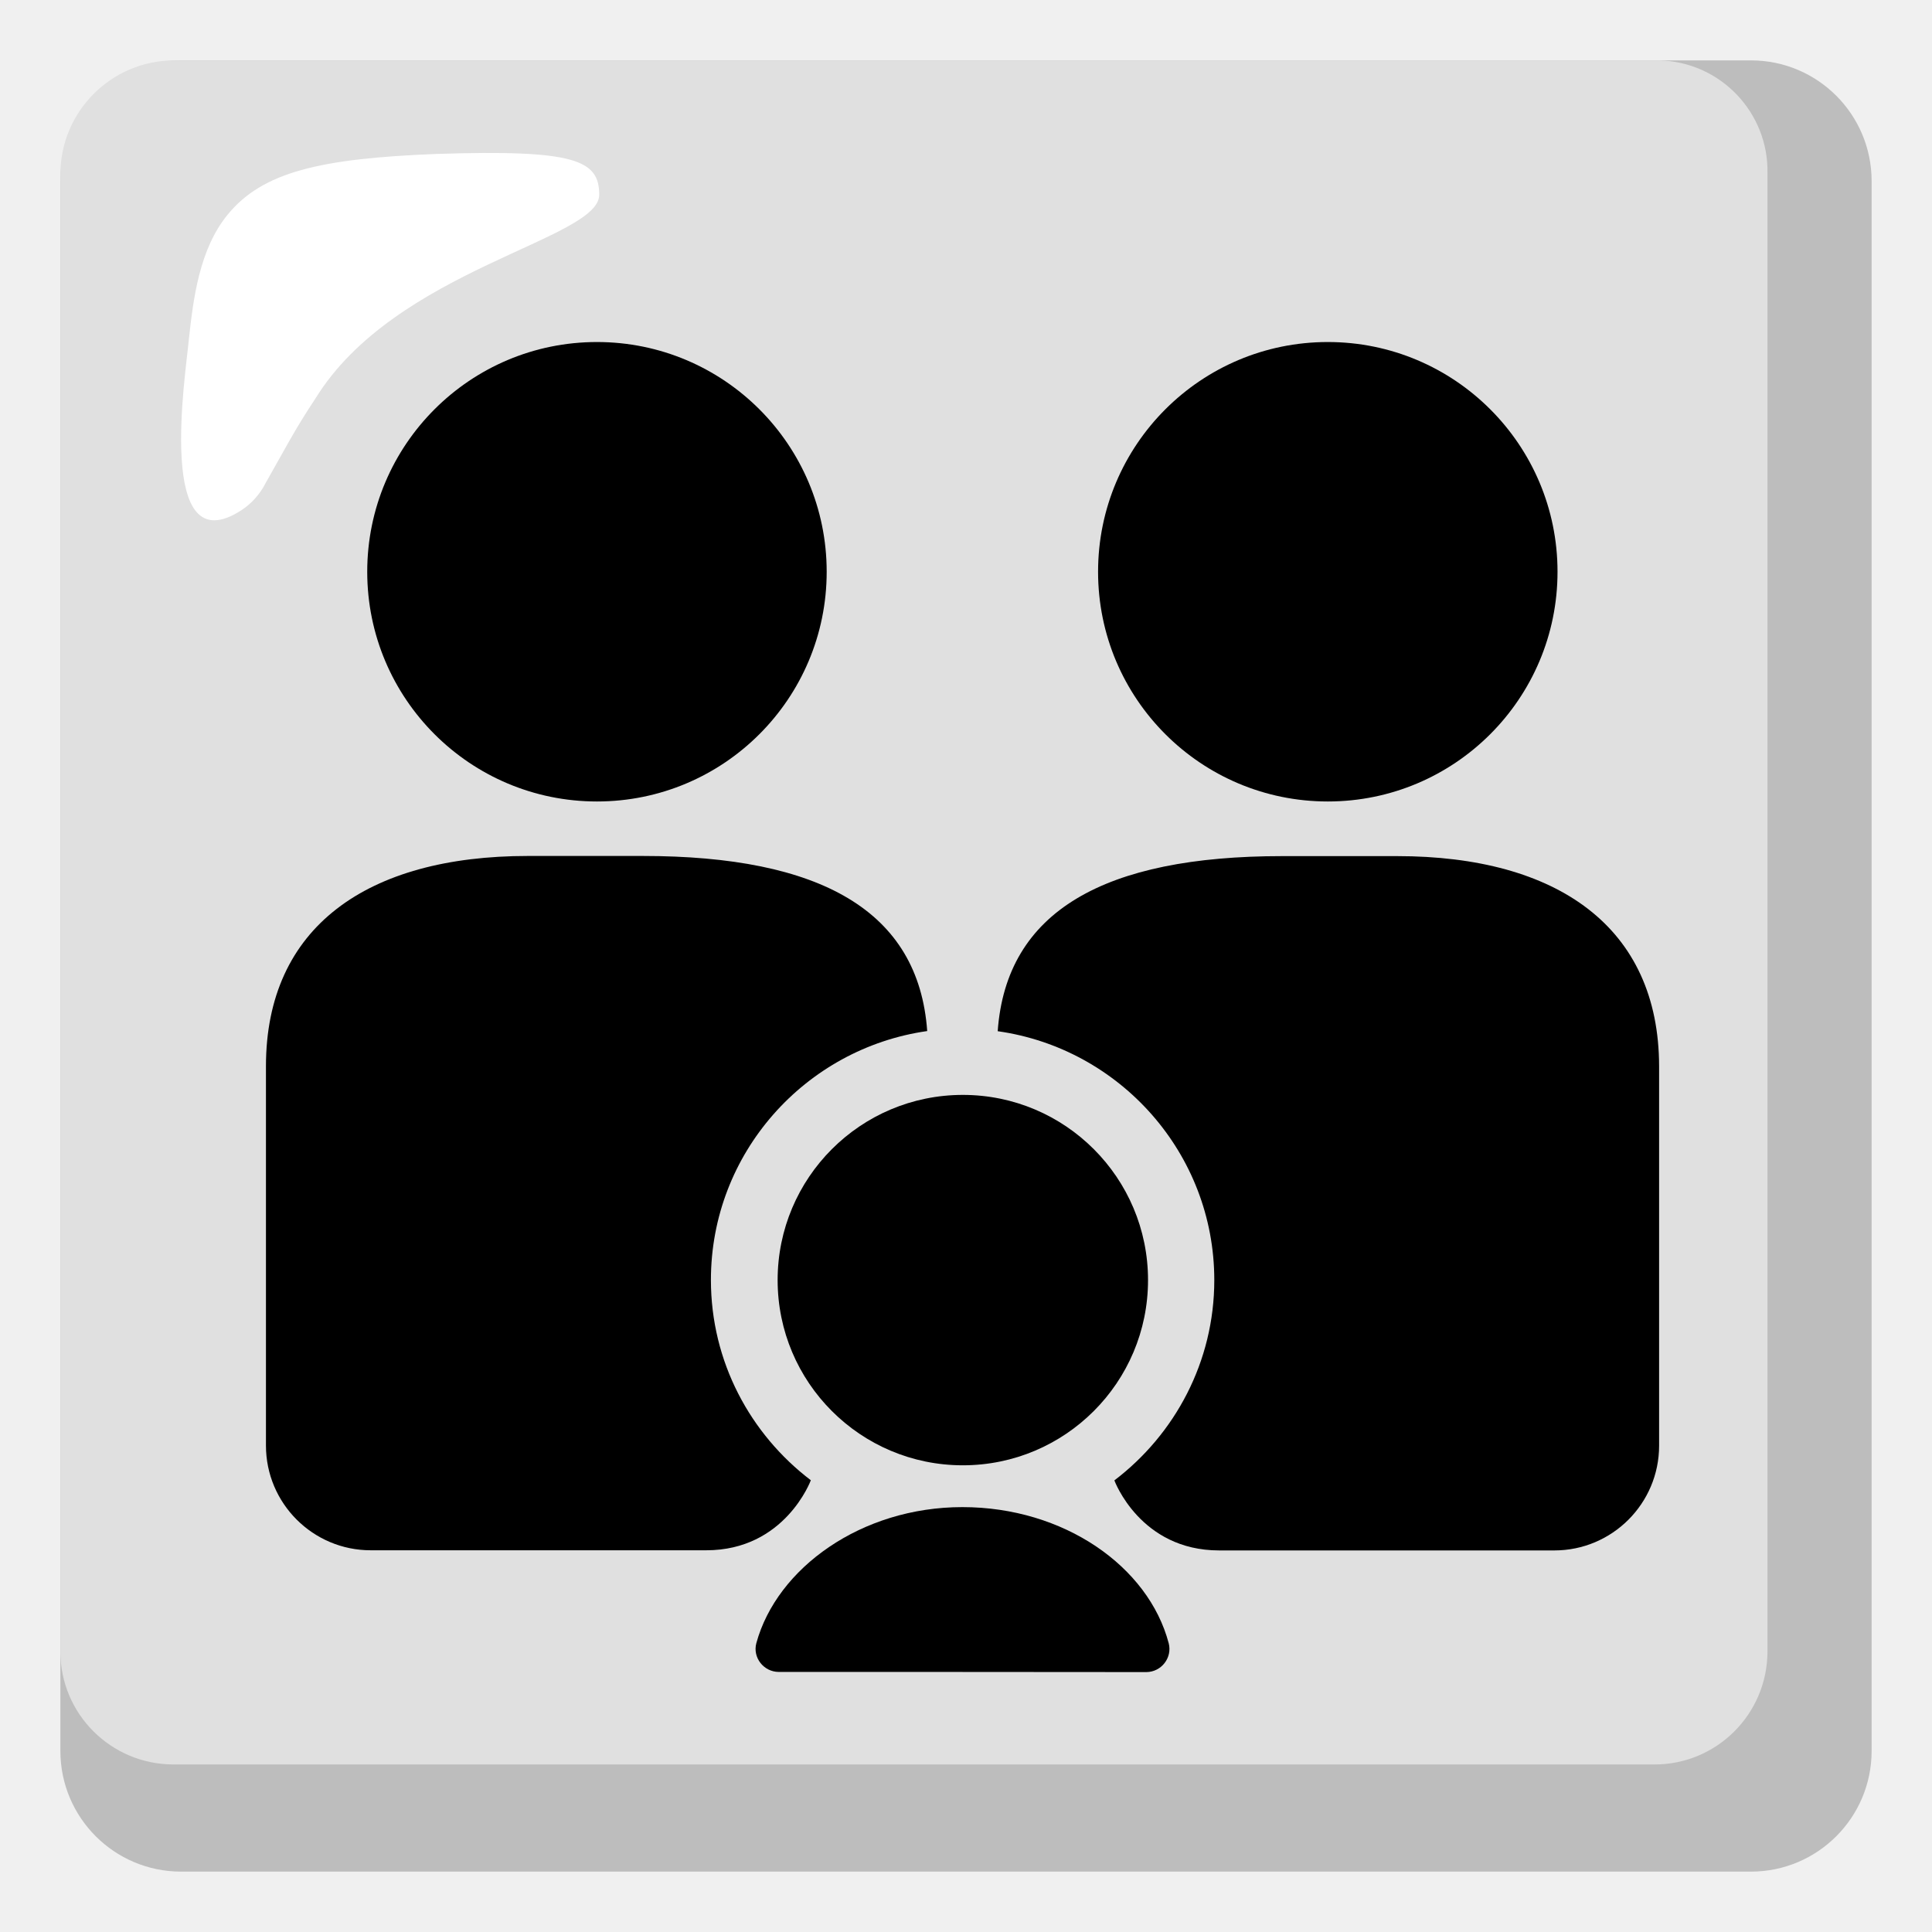
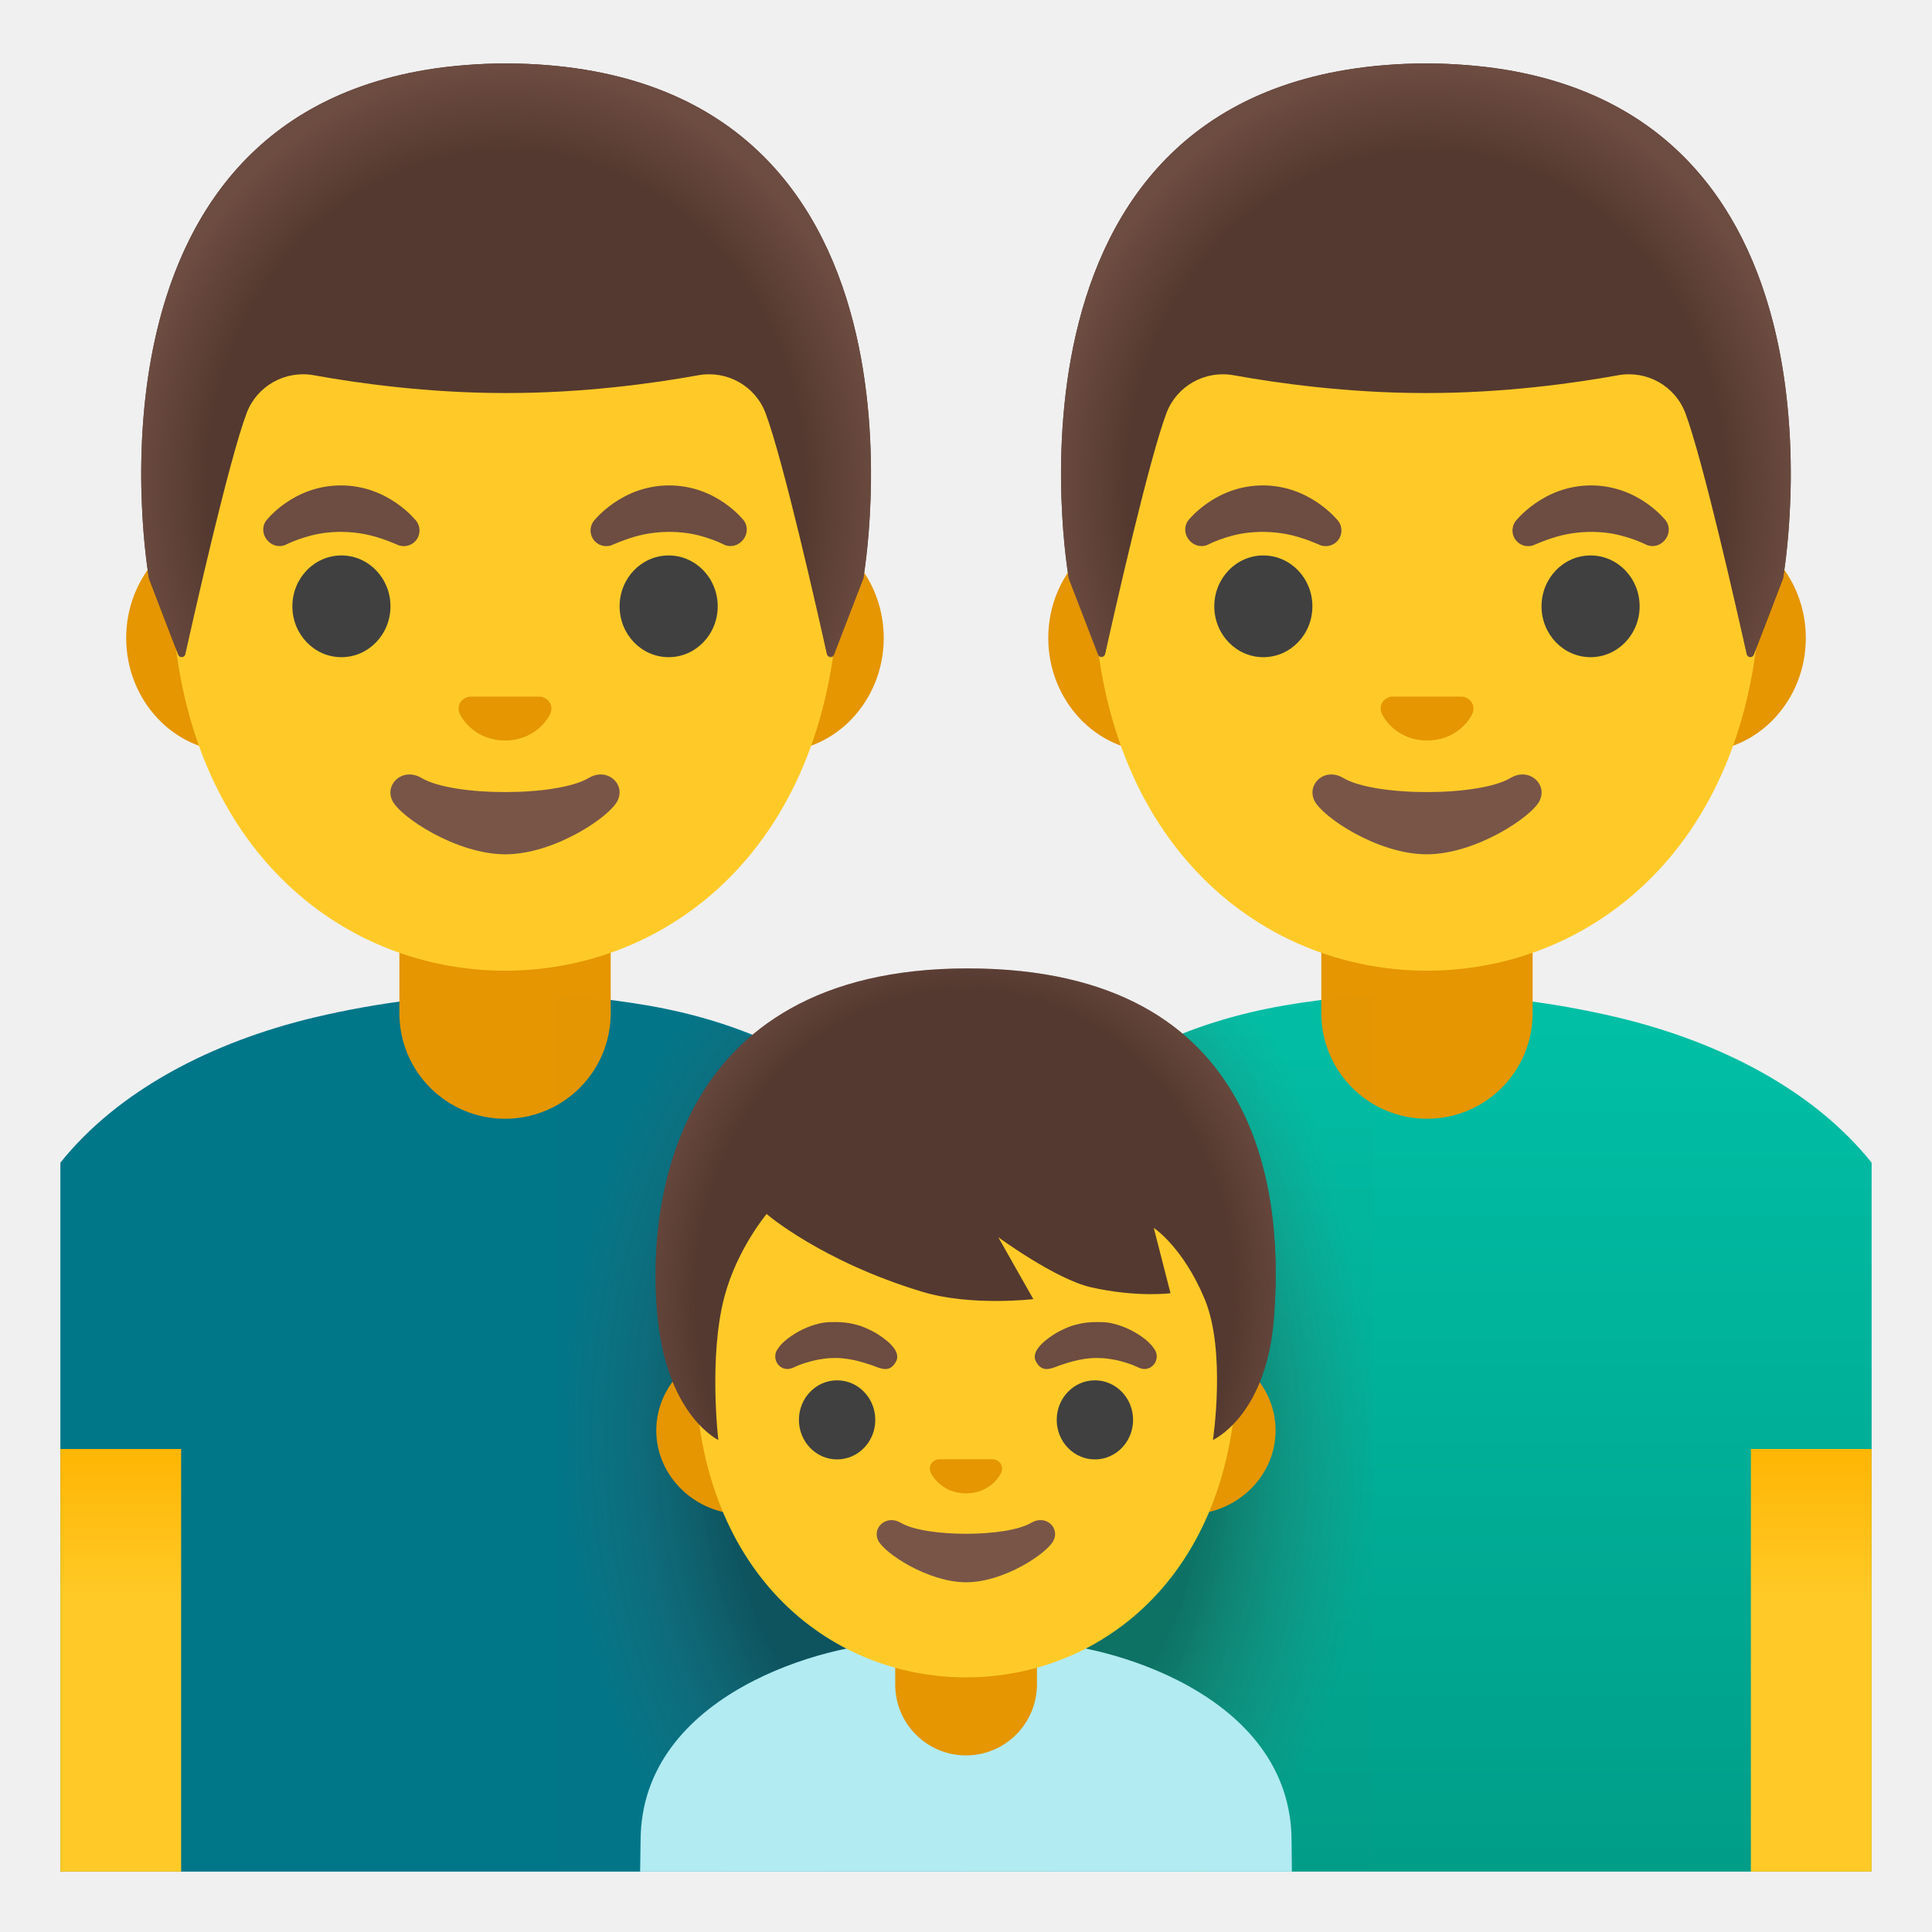
- <svg xmlns="http://www.w3.org/2000/svg" version="1.1" id="Layer_2_00000130633674388841849220000006974549230806050971_" x="0px" y="0px" viewBox="0 0 128 128" style="enable-background:new 0 0 128 128;" xml:space="preserve">
-   <g>
-     <path style="fill:#BDBDBD;" d="M116,4H12c-4.42,0-8,3.58-8,8v104c0,4.42,3.58,8,8,8h104c4.42,0,8-3.58,8-8V12   C124,7.58,120.42,4,116,4z" />
-     <path style="fill:#E0E0E0;" d="M109.7,4H11.5C7.37,4.03,4.03,7.37,4,11.5v97.9c-0.01,4.14,3.34,7.49,7.48,7.5c0.01,0,0.01,0,0.02,0   h98.1c4.14,0.01,7.49-3.34,7.5-7.48c0-0.01,0-0.01,0-0.02V11.5c0.09-4.05-3.13-7.41-7.18-7.5C109.85,4,109.77,4,109.7,4z" />
-     <path style="fill:#FFFFFF;" d="M39.7,12.9c0-2.3-1.6-3-10.8-2.7c-7.7,0.3-11.5,1.2-13.8,4c-1.9,2.3-2.3,5.6-2.6,8.4   c-0.2,2.2-2.2,14.9,3.5,11.2c0.68-0.45,1.23-1.07,1.6-1.8c1.2-2.1,1.9-3.5,3.3-5.6C26.2,17.8,39.7,15.9,39.7,12.9z" />
-     <g>
-       <path d="M53.72,98.07c-4.01-3.05-6.62-7.85-6.62-13.27c0-8.4,6.25-15.34,14.33-16.49c-0.57-7.97-7.08-11.6-18.85-11.6h-7.61    c-10.64,0-17.35,4.71-17.35,13.93v25.13c0,3.83,3.11,6.94,6.94,6.94h22.22h0C52.01,102.72,53.72,98.07,53.72,98.07z" />
-       <circle cx="39.55" cy="37.88" r="15.22" />
-       <path d="M92.56,56.72h-7.61c-11.77,0-18.28,3.64-18.85,11.6c8.09,1.14,14.35,8.09,14.35,16.49c0,5.41-2.61,10.22-6.62,13.27    c0,0,1.7,4.64,6.94,4.64h0h22.21c3.83,0,6.94-3.11,6.94-6.94V70.65C109.91,61.43,103.19,56.72,92.56,56.72z" />
-       <circle cx="87.97" cy="37.88" r="15.22" />
-       <circle cx="63.79" cy="84.81" r="12.27" />
-       <path d="M51.6,110.77c-1,0-1.75-0.95-1.49-1.91c1.36-4.97,6.95-9.01,13.65-9.01c6.73,0,12.33,3.93,13.67,9.02    c0.25,0.96-0.49,1.91-1.49,1.91C75.94,110.77,51.6,110.77,51.6,110.77z" />
-     </g>
+ <svg xmlns="http://www.w3.org/2000/svg" version="1.1" id="Layer_1" x="0px" y="0px" viewBox="0 0 128 128" style="enable-background:new 0 0 128 128;" xml:space="preserve">
+   <path id="shirt_2_" style="fill:#007689;" d="M42.94,66.62c-3.05-0.53-6.06-0.77-9.02-0.77c-4.52,0-8.91,0.57-13.06,1.55  C14.05,69.02,7.84,72.23,4,77.03v1.88v2.11V124h57h1.5H64V88.4C64,76.12,54.82,68.67,42.94,66.62z" />
+   <g id="neck_4_">
+     <path style="fill:#E59600;" d="M33.46,74.12L33.46,74.12c-3.87,0-7-3.13-7-7V60.7h14v6.42C40.46,70.99,37.33,74.12,33.46,74.12z" />
+   </g>
+   <g id="arm_1_">
+     <linearGradient id="SVGID_1_" gradientUnits="userSpaceOnUse" x1="8" y1="4.442" x2="8" y2="33.096" gradientTransform="matrix(1 0 0 -1 0 128)">
+       <stop offset="0.604" style="stop-color:#FFCA28" />
+       <stop offset="1" style="stop-color:#FFB300" />
+     </linearGradient>
+     <polygon style="fill:url(#SVGID_1_);" points="4,96 4,97 4,98 4,124 10.04,124 11,124 12,124 12,96  " />
+   </g>
+   <g id="ears_1_">
+     <path style="fill:#E59600;" d="M51.48,34.74H15.43c-3.89,0-7.07,3.39-7.07,7.53s3.18,7.53,7.07,7.53h36.05   c3.89,0,7.07-3.39,7.07-7.53S55.37,34.74,51.48,34.74z" />
+   </g>
+   <path id="head_3_" style="fill:#FFCA28;" d="M33.46,8.11L33.46,8.11L33.46,8.11c-11.48,0-22.11,12.28-22.11,29.94  c0,17.57,10.95,26.26,22.11,26.26s22.11-8.69,22.11-26.26C55.57,20.39,44.94,8.11,33.46,8.11z" />
+   <path id="mouth_3_" style="fill:#795548;" d="M39.01,51.54c-2.1,1.25-8.99,1.25-11.09,0c-1.21-0.72-2.44,0.38-1.94,1.48  c0.49,1.08,4.25,3.58,7.5,3.58s6.96-2.5,7.45-3.58C41.44,51.92,40.22,50.82,39.01,51.54z" />
+   <path id="nose_3_" style="fill:#E59600;" d="M36,46.2c-0.07-0.03-0.14-0.05-0.21-0.05h-4.67c-0.07,0.01-0.14,0.03-0.21,0.05  c-0.42,0.17-0.66,0.61-0.45,1.08c0.2,0.47,1.13,1.78,3,1.78c1.87,0,2.8-1.31,3-1.78C36.66,46.81,36.43,46.37,36,46.2z" />
+   <g id="eyes_3_">
+     <ellipse style="fill:#404040;" cx="22.62" cy="40.17" rx="3.25" ry="3.37" />
+     <ellipse style="fill:#404040;" cx="44.3" cy="40.17" rx="3.25" ry="3.37" />
+   </g>
+   <g id="eyebrows_3_">
+     <path style="fill:#6D4C41;" d="M17.62,34.51c0,0,1.78-2.35,4.97-2.35s5.01,2.38,5.01,2.38c0.33,0.47,0.23,1.11-0.24,1.45   c-0.28,0.2-0.63,0.24-0.94,0.14c0,0-0.97-0.44-1.88-0.66s-1.91-0.29-2.9-0.18c-1.5,0.17-2.73,0.81-2.73,0.81   C17.96,36.49,17.04,35.37,17.62,34.51z" />
+     <path style="fill:#6D4C41;" d="M49.3,34.51c0,0-1.78-2.35-4.97-2.35s-5.01,2.38-5.01,2.38c-0.33,0.47-0.23,1.11,0.24,1.45   c0.28,0.2,0.63,0.24,0.94,0.14c0,0,0.97-0.44,1.88-0.66s1.91-0.29,2.9-0.18C46.78,35.45,48,36.1,48,36.1   C48.96,36.49,49.87,35.37,49.3,34.51z" />
+   </g>
+   <g id="hairGroup">
+     <path id="hair_7_" style="fill:#543930;" d="M33.54,4.2L33.54,4.2c0,0-0.01,0-0.01,0s-0.01,0-0.01,0v0   C3.78,4.36,9.87,38.33,9.87,38.33s1.33,3.5,1.94,5.05c0.09,0.22,0.41,0.2,0.46-0.04c0.64-2.84,2.92-12.91,4.07-15.97   c0.68-1.8,2.55-2.85,4.45-2.51c2.91,0.53,7.56,1.18,12.68,1.18c0.02,0,0.04,0,0.06,0s0.04,0,0.06,0c5.12,0,9.76-0.65,12.68-1.18   c1.9-0.34,3.77,0.71,4.45,2.51c1.15,3.05,3.42,13.06,4.06,15.94c0.05,0.24,0.38,0.26,0.47,0.03l1.95-5.02   C57.19,38.33,63.28,4.36,33.54,4.2z" />
+     <radialGradient id="hairHighlights_1_" cx="33.529" cy="95.612" r="24.934" gradientTransform="matrix(1 0 0 -1.1282 0 140.2567)" gradientUnits="userSpaceOnUse">
+       <stop offset="0.794" style="stop-color:#6D4C41;stop-opacity:0" />
+       <stop offset="1" style="stop-color:#6D4C41" />
+     </radialGradient>
+     <path id="hairHighlights" style="fill:url(#hairHighlights_1_);" d="M57.19,38.33c0,0,6.09-33.97-23.65-34.13v0c0,0-0.01,0-0.01,0   h0c0,0-0.01,0-0.01,0l0,0c-0.46,0-0.92,0.01-1.36,0.03c-0.89,0.04-1.74,0.11-2.56,0.2c-0.01,0-0.02,0-0.02,0   c-0.06,0.01-0.11,0.02-0.17,0.02C4.36,7.61,9.87,38.33,9.87,38.33l1.95,5.03c0.09,0.22,0.41,0.2,0.46-0.03   c0.64-2.87,2.92-12.9,4.07-15.95c0.68-1.8,2.55-2.85,4.45-2.51c2.91,0.53,7.56,1.18,12.68,1.18c0.02,0,0.04,0,0.06,0s0.04,0,0.06,0   c5.12,0,9.76-0.65,12.68-1.18c1.9-0.34,3.77,0.71,4.45,2.51c1.15,3.07,3.44,13.15,4.07,15.98c0.05,0.23,0.37,0.26,0.46,0.03   C55.85,41.84,57.19,38.33,57.19,38.33z" />
+   </g>
+   <g id="shirt_5_">
+     <linearGradient id="SVGID_2_" gradientUnits="userSpaceOnUse" x1="-374" y1="4.703" x2="-374" y2="60.23" gradientTransform="matrix(-1 0 0 -1 -280.0001 128)">
+       <stop offset="0" style="stop-color:#009E89" />
+       <stop offset="1" style="stop-color:#00BFA5" />
+     </linearGradient>
+     <path style="fill:url(#SVGID_2_);" d="M85.06,66.62c3.05-0.53,6.06-0.77,9.02-0.77c4.53,0,8.91,0.57,13.06,1.55   c6.81,1.62,13.02,4.83,16.86,9.63v1.88v2.11V124H67h-1.5H64V88.4C64,76.12,73.18,68.67,85.06,66.62z" />
+   </g>
+   <g id="neck_6_">
+     <path style="fill:#E59600;" d="M94.54,74.12L94.54,74.12c3.87,0,7-3.13,7-7V60.7h-14v6.42C87.54,70.99,90.68,74.12,94.54,74.12z" />
+   </g>
+   <g id="arm_3_">
+     <linearGradient id="SVGID_3_" gradientUnits="userSpaceOnUse" x1="120" y1="4.442" x2="120" y2="33.096" gradientTransform="matrix(1 0 0 -1 0 128)">
+       <stop offset="0.604" style="stop-color:#FFCA28" />
+       <stop offset="1" style="stop-color:#FFB300" />
+     </linearGradient>
+     <polygon style="fill:url(#SVGID_3_);" points="124,96 124,97 124,98 124,124 117.96,124 117,124 116,124 116,96  " />
+   </g>
+   <g id="ears_6_">
+     <path style="fill:#E59600;" d="M76.52,34.74h36.05c3.89,0,7.07,3.39,7.07,7.53s-3.18,7.53-7.07,7.53H76.52   c-3.89,0-7.07-3.39-7.07-7.53S72.63,34.74,76.52,34.74z" />
+   </g>
+   <path id="head_4_" style="fill:#FFCA28;" d="M94.54,8.11L94.54,8.11L94.54,8.11c11.48,0,22.11,12.28,22.11,29.94  c0,17.57-10.95,26.26-22.11,26.26s-22.11-8.69-22.11-26.26C72.43,20.39,83.06,8.11,94.54,8.11z" />
+   <path id="mouth_5_" style="fill:#795548;" d="M88.99,51.54c2.1,1.25,8.99,1.25,11.09,0c1.21-0.72,2.44,0.38,1.94,1.48  c-0.49,1.08-4.25,3.58-7.5,3.58s-6.96-2.5-7.45-3.58C86.57,51.92,87.78,50.82,88.99,51.54z" />
+   <path id="nose_5_" style="fill:#E59600;" d="M92,46.2c0.07-0.03,0.14-0.05,0.21-0.05h4.67c0.07,0.01,0.14,0.03,0.21,0.05  c0.42,0.17,0.66,0.61,0.46,1.08c-0.2,0.47-1.13,1.78-3,1.78c-1.87,0-2.8-1.31-3-1.78C91.34,46.81,91.57,46.37,92,46.2z" />
+   <g id="eyes_5_">
+     <ellipse style="fill:#404040;" cx="105.38" cy="40.17" rx="3.25" ry="3.37" />
+     <ellipse style="fill:#404040;" cx="83.7" cy="40.17" rx="3.25" ry="3.37" />
+   </g>
+   <g id="eyebrows_5_">
+     <path style="fill:#6D4C41;" d="M110.38,34.51c0,0-1.79-2.35-4.97-2.35s-5.01,2.38-5.01,2.38c-0.33,0.47-0.23,1.11,0.24,1.45   c0.28,0.2,0.63,0.24,0.94,0.14c0,0,0.97-0.44,1.88-0.66c0.91-0.22,1.91-0.29,2.9-0.18c1.5,0.17,2.73,0.81,2.73,0.81   C110.04,36.49,110.96,35.37,110.38,34.51z" />
+     <path style="fill:#6D4C41;" d="M78.7,34.51c0,0,1.79-2.35,4.97-2.35s5.01,2.38,5.01,2.38c0.33,0.47,0.23,1.11-0.24,1.45   c-0.28,0.2-0.63,0.24-0.94,0.14c0,0-0.97-0.44-1.88-0.66c-0.91-0.22-1.91-0.29-2.9-0.18C81.22,35.45,80,36.1,80,36.1   C79.04,36.49,78.13,35.37,78.7,34.51z" />
+   </g>
+   <g id="hairGroup_4_">
+     <path id="hair_4_" style="fill:#543930;" d="M94.46,4.2L94.46,4.2c0,0,0.01,0,0.01,0s0.01,0,0.01,0v0   c29.74,0.16,23.65,34.13,23.65,34.13s-1.33,3.5-1.94,5.05c-0.09,0.22-0.41,0.2-0.46-0.04c-0.64-2.84-2.92-12.91-4.07-15.97   c-0.68-1.8-2.55-2.85-4.45-2.51c-2.92,0.53-7.56,1.18-12.68,1.18c-0.02,0-0.04,0-0.06,0s-0.04,0-0.06,0   c-5.12,0-9.76-0.65-12.68-1.18c-1.9-0.34-3.77,0.71-4.45,2.51c-1.15,3.05-3.42,13.06-4.06,15.94c-0.05,0.24-0.38,0.26-0.46,0.03   l-1.95-5.02C70.81,38.33,64.72,4.36,94.46,4.2z" />
+     <radialGradient id="hairHighlights_2_" cx="-374.471" cy="95.612" r="24.934" gradientTransform="matrix(-1 0 0 -1.1282 -280.0001 140.2567)" gradientUnits="userSpaceOnUse">
+       <stop offset="0.794" style="stop-color:#6D4C41;stop-opacity:0" />
+       <stop offset="1" style="stop-color:#6D4C41" />
+     </radialGradient>
+     <path id="hairHighlights_4_" style="fill:url(#hairHighlights_2_);" d="M70.81,38.33c0,0-6.09-33.97,23.65-34.13v0   c0,0,0.01,0,0.01,0h0c0,0,0.01,0,0.01,0l0,0c0.46,0,0.92,0.01,1.36,0.03c0.89,0.04,1.74,0.11,2.56,0.2c0.01,0,0.02,0,0.03,0   c0.06,0.01,0.11,0.02,0.17,0.02c25.04,3.15,19.53,33.87,19.53,33.87l-1.95,5.03c-0.09,0.22-0.41,0.2-0.46-0.03   c-0.64-2.87-2.92-12.9-4.07-15.95c-0.68-1.8-2.55-2.85-4.45-2.51c-2.92,0.53-7.56,1.18-12.68,1.18c-0.02,0-0.04,0-0.06,0   s-0.04,0-0.06,0c-5.12,0-9.76-0.65-12.68-1.18c-1.9-0.34-3.77,0.71-4.45,2.51c-1.15,3.07-3.44,13.15-4.07,15.98   c-0.05,0.23-0.37,0.26-0.46,0.03C72.15,41.84,70.81,38.33,70.81,38.33z" />
+   </g>
+   <radialGradient id="SVGID_4_" cx="64" cy="33.024" r="27.104" gradientTransform="matrix(1 0 0 -1.4568 0 143.0842)" gradientUnits="userSpaceOnUse">
+     <stop offset="0.594" style="stop-color:#212121" />
+     <stop offset="1" style="stop-color:#616161;stop-opacity:0.05" />
+   </radialGradient>
+   <path style="opacity:0.4;fill:url(#SVGID_4_);enable-background:new    ;" d="M64.02,88.4c0-12.28-9.67-19.73-21.55-21.78  C40.63,66.3,39,66.1,37,65.98V124h54V65.95c-2,0.11-3.93,0.33-5.9,0.67C73.22,68.67,64.02,76.12,64.02,88.4z" />
+   <g id="shirt_1_">
+     <path style="fill:#B2EBF2;" d="M85.57,121.98c0-9.84-12.51-13.14-16.87-13.14h-9.38c-4.35,0-16.88,3.3-16.88,13.14   c0,0-0.01,0.79-0.03,2.02h1.02h0.97h39.19h0.98h1.02C85.58,122.98,85.57,121.98,85.57,121.98z" />
+   </g>
+   <g id="neck">
+     <path style="fill:#E59600;" d="M64,116.3L64,116.3c-2.59,0-4.69-2.1-4.69-4.69v-3.6h9.39v3.6C68.69,114.2,66.59,116.3,64,116.3z" />
+   </g>
+   <g id="ears">
+     <path style="fill:#E59600;" d="M78.74,89.21h-3.97H53.24h-3.98c-3.18,0-5.78,2.5-5.78,5.56s2.6,5.56,5.78,5.56h3.97h21.53h3.97   c3.18,0,5.78-2.5,5.78-5.56S81.92,89.21,78.74,89.21z" />
+   </g>
+   <path id="head" style="fill:#FFCA28;" d="M64,66.27L64,66.27L64,66.27c-9.33,0-17.96,9.8-17.96,23.9c0,14.02,8.9,20.96,17.96,20.96  s17.96-6.93,17.96-20.96C81.96,76.06,73.33,66.27,64,66.27z" />
+   <path id="mouth_4_" style="fill:#795548;" d="M68.32,100.89c-1.64,0.97-7,0.97-8.64,0c-0.94-0.56-1.9,0.3-1.51,1.15  c0.38,0.84,3.31,2.79,5.84,2.79s5.42-1.95,5.8-2.79C70.21,101.18,69.26,100.33,68.32,100.89z" />
+   <path id="nose_4_" style="fill:#E59600;" d="M65.98,96.72c-0.05-0.02-0.11-0.04-0.17-0.04h-3.63c-0.06,0.01-0.11,0.02-0.17,0.04  c-0.33,0.13-0.51,0.47-0.35,0.84c0.16,0.36,0.88,1.38,2.34,1.38c1.46,0,2.18-1.02,2.34-1.38C66.49,97.19,66.31,96.85,65.98,96.72z" />
+   <g id="eyes_4_">
+     <ellipse style="fill:#404040;" cx="55.46" cy="94.07" rx="2.53" ry="2.62" />
+     <ellipse style="fill:#404040;" cx="72.54" cy="94.07" rx="2.53" ry="2.62" />
+   </g>
+   <g id="eyebrows_4_">
+     <path style="fill:#6D4C41;" d="M51.5,89.41c0.1-0.13,0.13-0.21,0.31-0.39c0.4-0.42,1.18-0.92,1.94-1.18   c0.73-0.25,1.07-0.25,1.62-0.25c0.85,0,1.37,0.18,1.62,0.25c0.35,0.12,0.68,0.28,1.01,0.46c0.55,0.33,1.74,1.14,1.38,1.87   c-0.4,0.81-1.01,0.51-1.56,0.3c-0.24-0.07-1.32-0.5-2.46-0.5c-0.62,0-0.88,0.07-1.04,0.09c-0.73,0.12-1.28,0.35-1.38,0.38   c-0.38,0.15-0.65,0.37-1.08,0.2C51.4,90.44,51.21,89.84,51.5,89.41z" />
+     <path style="fill:#6D4C41;" d="M76.5,89.41c-0.1-0.13-0.13-0.21-0.31-0.39c-0.39-0.42-1.18-0.92-1.94-1.18   c-0.73-0.25-1.07-0.25-1.62-0.25c-0.85,0-1.37,0.18-1.62,0.25c-0.35,0.12-0.68,0.28-1.01,0.46c-0.55,0.33-1.74,1.14-1.38,1.87   c0.4,0.81,1.01,0.51,1.56,0.3c0.24-0.07,1.32-0.5,2.46-0.5c0.62,0,0.88,0.07,1.04,0.09c0.73,0.12,1.28,0.35,1.38,0.38   c0.38,0.15,0.65,0.37,1.07,0.2C76.6,90.44,76.79,89.84,76.5,89.41z" />
+   </g>
+   <g id="hairGroup_3_">
+     <path id="hair_1_" style="fill:#543930;" d="M64.11,64.16c-19.93,0-21.32,16.28-20.51,23.4c0.71,6.29,3.99,7.84,3.99,7.84   s-0.65-5.49,0.4-9.47c0.83-3.16,2.8-5.5,2.8-5.5s3.6,3.12,10.3,5.15c3.23,0.98,7.37,0.49,7.37,0.49l-2.32-4.1   c0,0,3.8,2.79,6.16,3.32c3.03,0.68,5.25,0.39,5.25,0.39l-1.11-4.33c0,0,1.93,1.26,3.37,4.71c1.44,3.45,0.55,9.34,0.55,9.34   s3.46-1.54,4.02-7.84C85.07,79.67,83.95,64.16,64.11,64.16L64.11,64.16z" />
+     <radialGradient id="hairHighlights_5_" cx="16.503" cy="33.26" r="23.081" gradientTransform="matrix(1.110000e-13 1.1138 -0.9718 1.030000e-13 96.2455 67.6363)" gradientUnits="userSpaceOnUse">
+       <stop offset="0.794" style="stop-color:#6D4C41;stop-opacity:0" />
+       <stop offset="1" style="stop-color:#6D4C41" />
+     </radialGradient>
+     <path id="hairHighlights_3_" style="fill:url(#hairHighlights_5_);" d="M64.11,64.16c-19.93,0-21.32,16.28-20.51,23.4   c0.71,6.29,3.99,7.84,3.99,7.84s-0.65-5.49,0.4-9.47c0.83-3.16,2.8-5.5,2.8-5.5s3.6,3.12,10.3,5.15c3.23,0.98,7.37,0.49,7.37,0.49   l-2.32-4.1c0,0,3.8,2.79,6.16,3.32c3.03,0.68,5.25,0.39,5.25,0.39l-1.11-4.33c0,0,1.93,1.26,3.37,4.71   c1.44,3.45,0.55,9.34,0.55,9.34s3.46-1.54,4.02-7.84C85.07,79.67,83.95,64.16,64.11,64.16L64.11,64.16z" />
  </g>
</svg>
